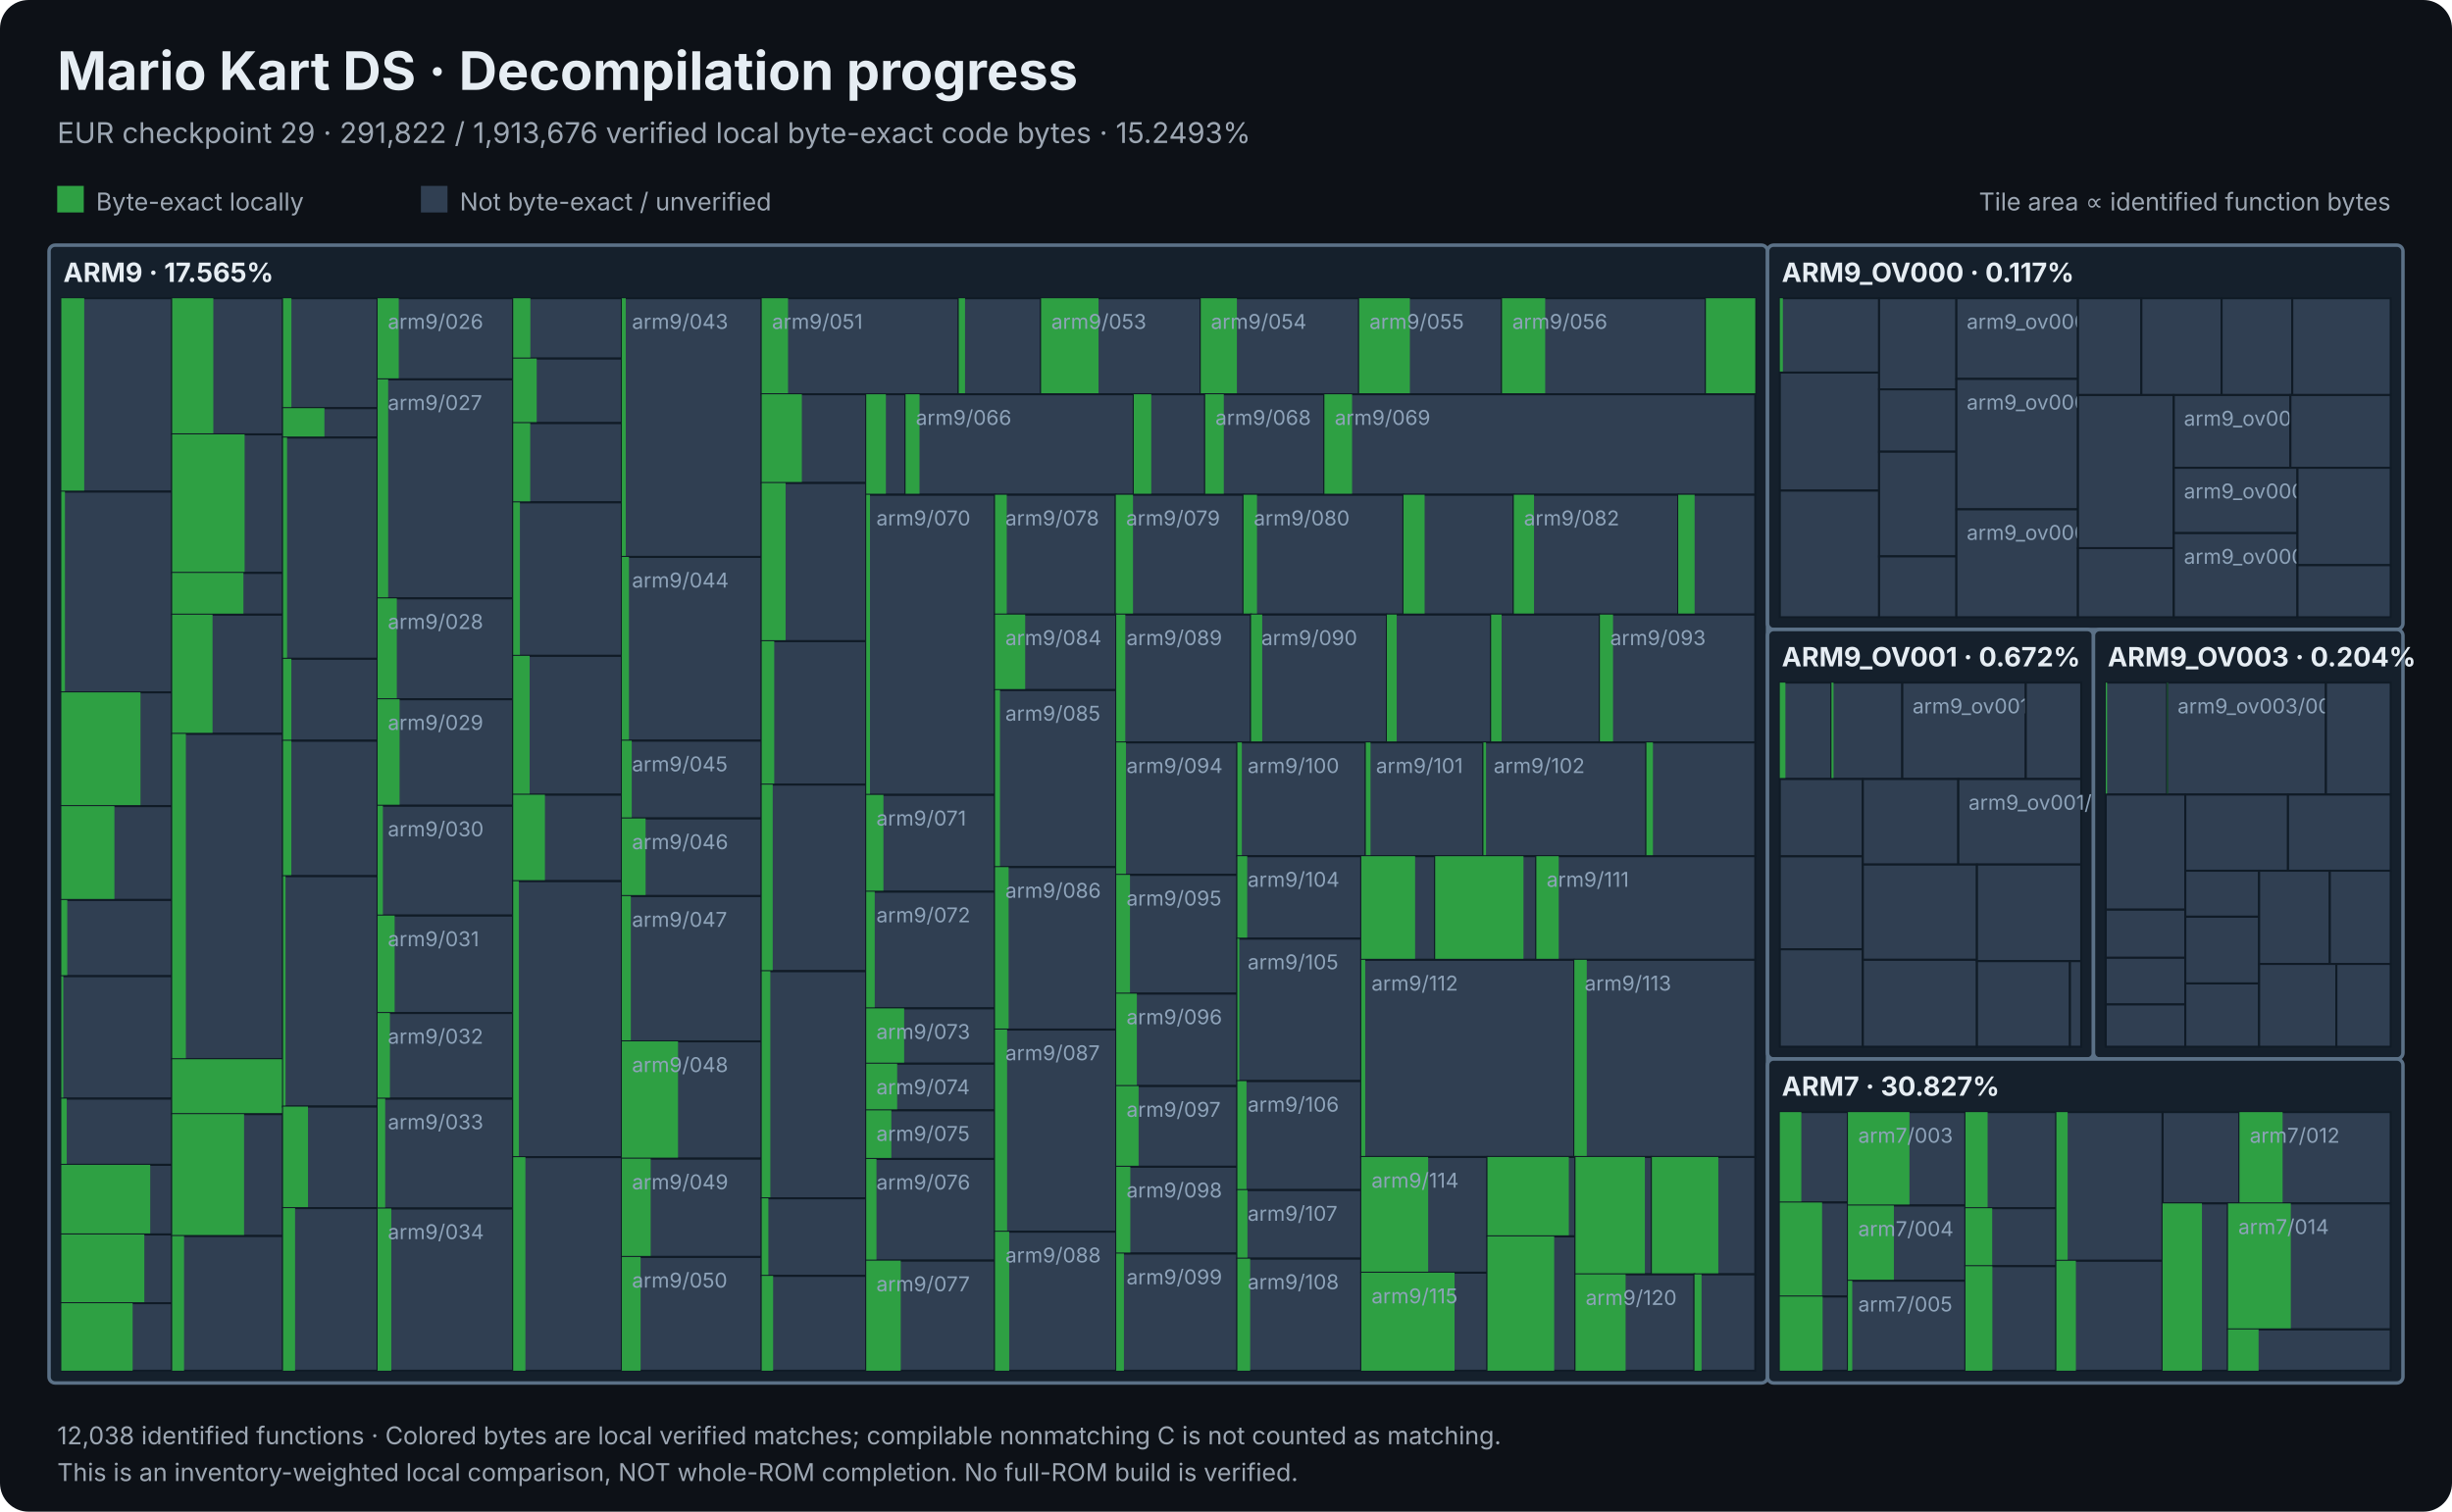
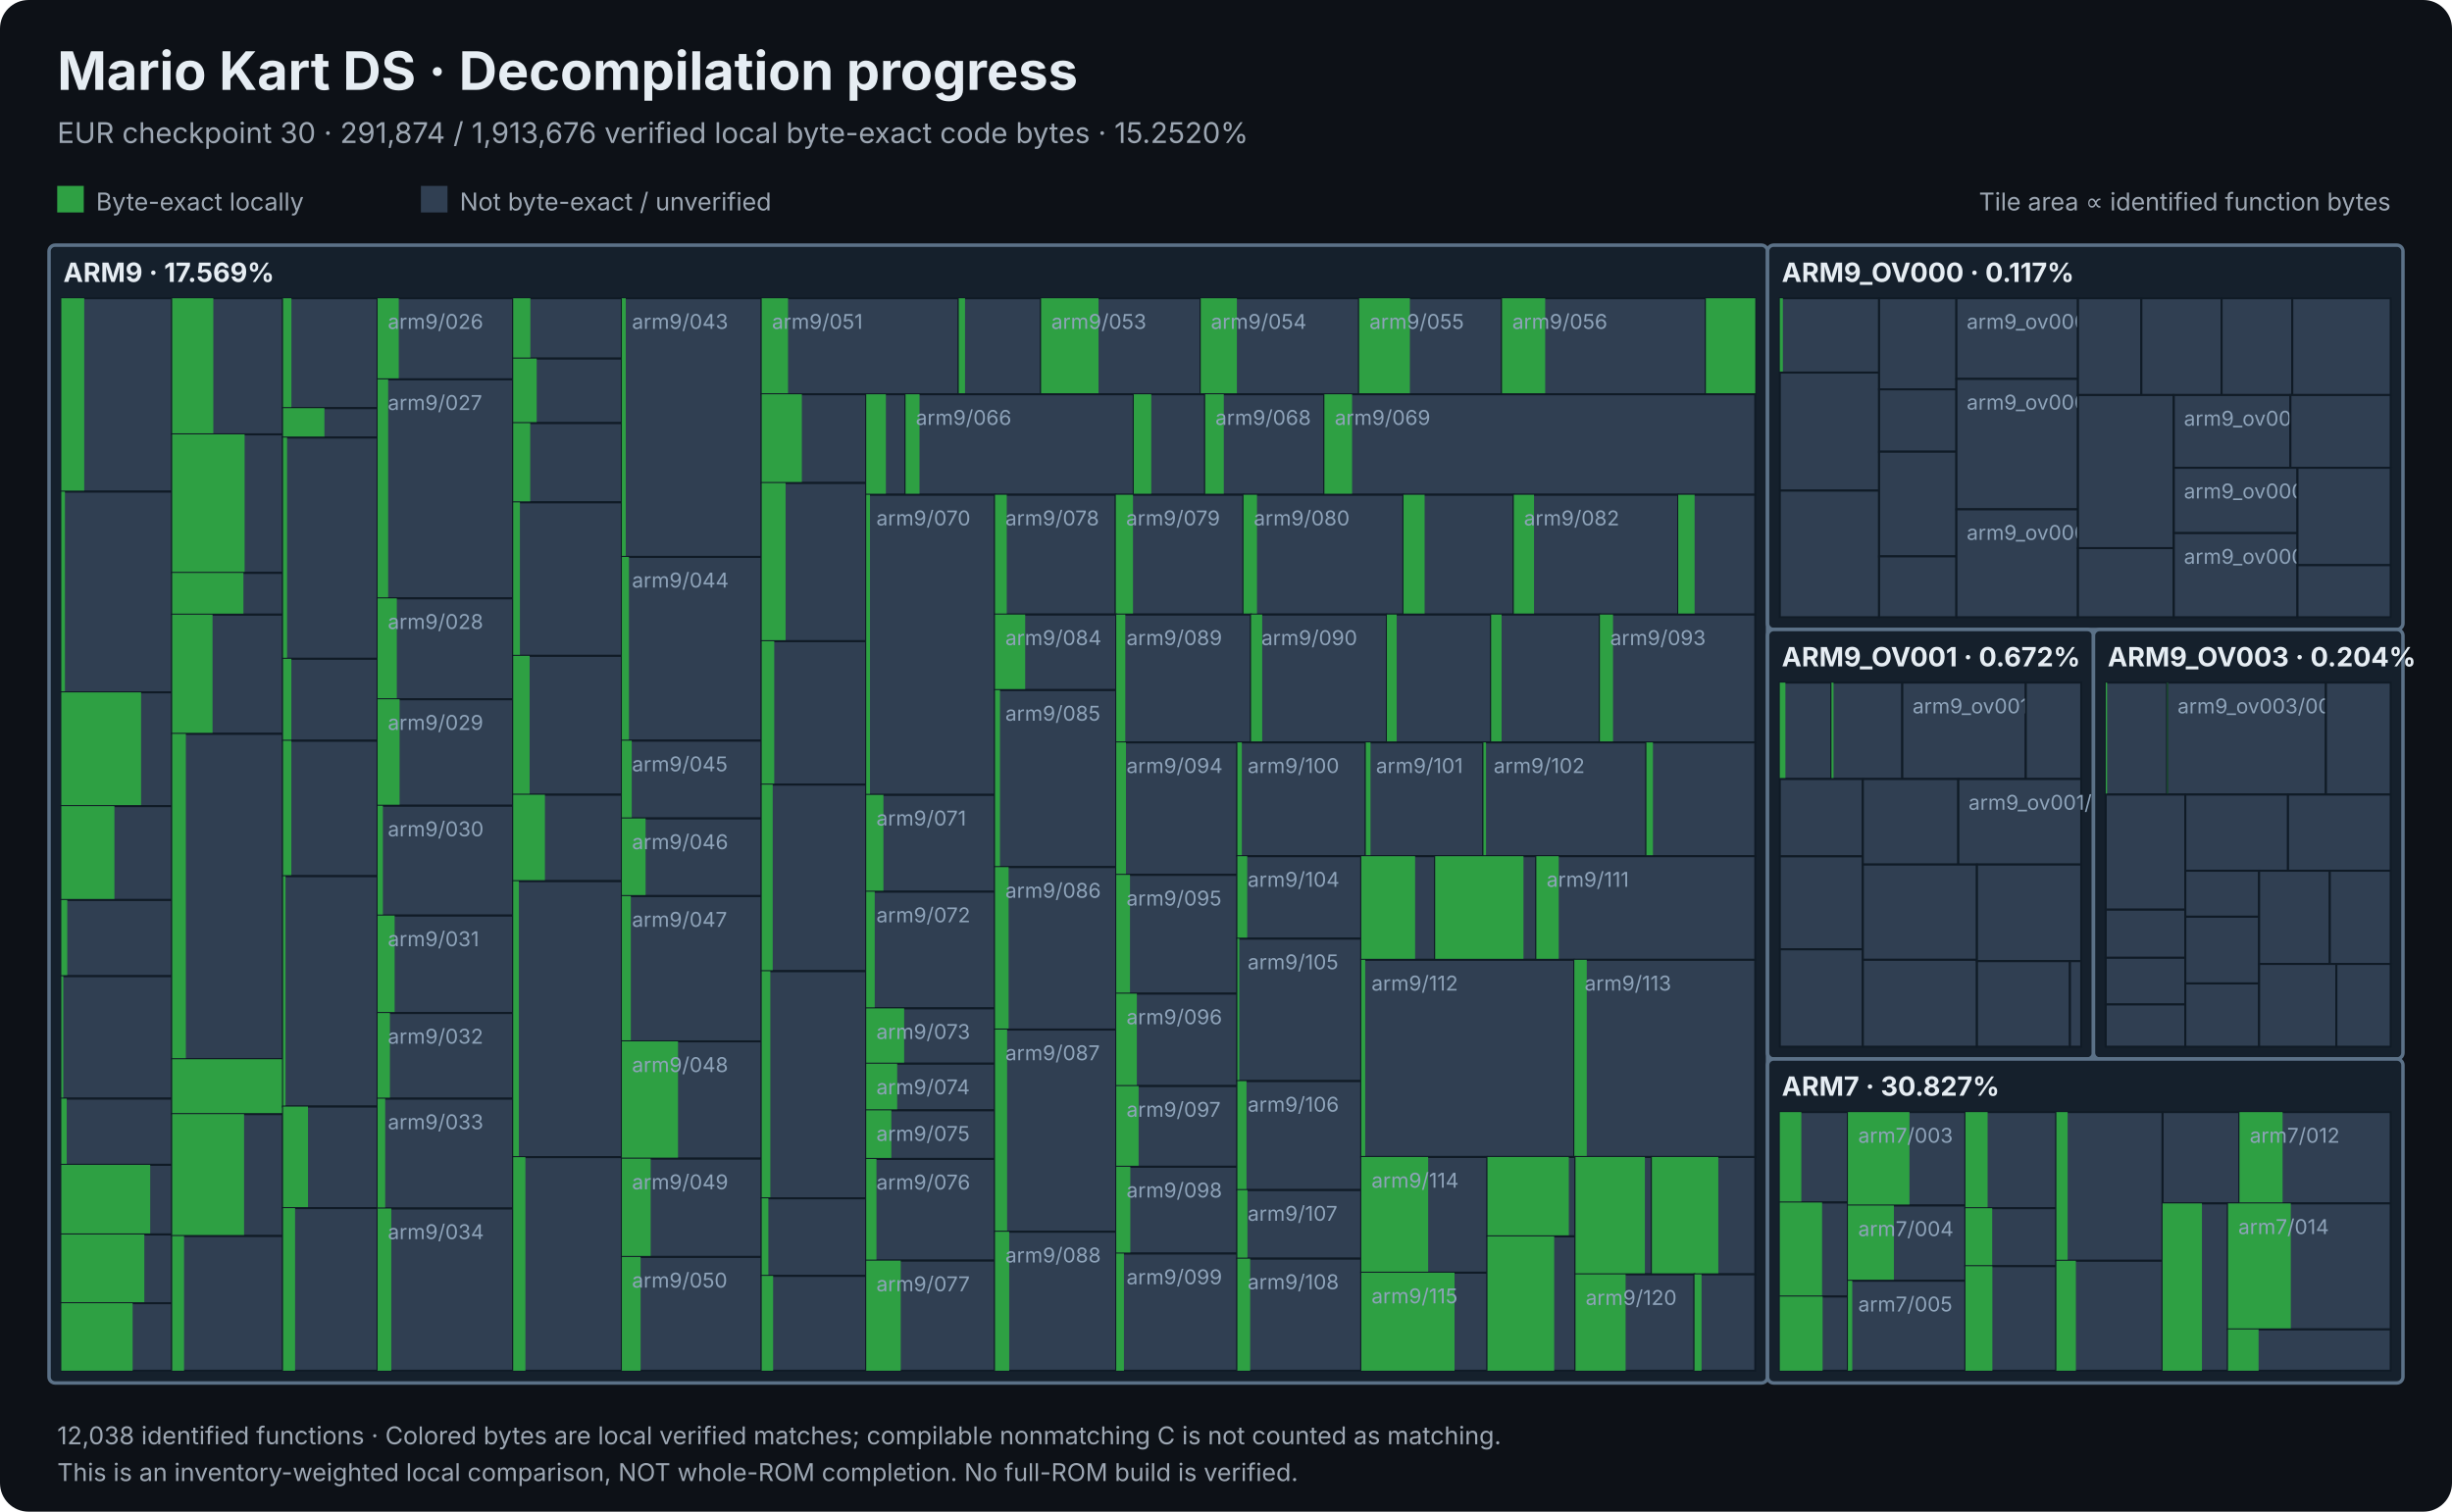
<svg xmlns="http://www.w3.org/2000/svg" viewBox="0 0 1200 740" width="1200" height="740" role="img" aria-label="Mario Kart DS local decompilation progress treemap">
  <rect width="1200" height="740" rx="14" fill="#0d1117" />
  <style>text{font-family:Inter,Segoe UI,Arial,sans-serif}.heading{fill:#e6edf3;font-weight:700}.light{fill:#9da7b3}.module{fill:#e6edf3;font-weight:700}.tile{fill:#8ea3b9;font-size:10px;pointer-events:none}</style>
  <text x="28" y="44" class="heading" font-size="26">Mario Kart DS · Decompilation progress</text>
-   <text x="28" y="70" class="light" font-size="14">EUR checkpoint 29 · 291,822 / 1,913,676 verified local byte-exact code bytes · 15.2493%</text>
+   <text x="28" y="70" class="light" font-size="14">EUR checkpoint 30 · 291,874 / 1,913,676 verified local byte-exact code bytes · 15.2520%</text>
  <rect x="28" y="91" width="13" height="13" fill="#2ea043" />
  <text x="47" y="103" class="light" font-size="12">Byte-exact locally</text>
  <rect x="206" y="91" width="13" height="13" fill="#303f52" />
  <text x="225" y="103" class="light" font-size="12">Not byte-exact / unverified</text>
  <text x="1170" y="103" text-anchor="end" class="light" font-size="12">Tile area ∝ identified function bytes</text>
  <rect x="24.00" y="120.00" width="841.03" height="557.00" rx="3" fill="#15202c" stroke="#5b7187" stroke-width="1.7" />
  <rect x="30.00" y="146.00" width="54.26" height="94.67" fill="#303f52" stroke="#101b26" stroke-width="1" />
  <rect x="30.00" y="146.00" width="11.215" height="94.67" fill="#2ea043" />
  <rect x="30.00" y="240.67" width="54.26" height="98.25" fill="#303f52" stroke="#101b26" stroke-width="1" />
  <rect x="30.00" y="240.67" width="1.788" height="98.25" fill="#2ea043" />
  <rect x="30.00" y="338.93" width="54.26" height="55.70" fill="#303f52" stroke="#101b26" stroke-width="1" />
-   <rect x="30.00" y="338.93" width="38.751" height="55.70" fill="#2ea043" />
+   <rect x="30.00" y="338.93" width="39.042" height="55.70" fill="#2ea043" />
  <rect x="30.00" y="394.62" width="54.26" height="45.95" fill="#303f52" stroke="#101b26" stroke-width="1" />
  <rect x="30.00" y="394.62" width="25.996" height="45.95" fill="#2ea043" />
  <rect x="30.00" y="440.57" width="54.26" height="37.31" fill="#303f52" stroke="#101b26" stroke-width="1" />
  <rect x="30.00" y="440.57" width="2.922" height="37.31" fill="#2ea043" />
  <rect x="30.00" y="477.88" width="54.26" height="59.93" fill="#303f52" stroke="#101b26" stroke-width="1" />
  <rect x="30.00" y="477.88" width="0.977" height="59.93" fill="#2ea043" />
  <rect x="30.00" y="537.81" width="54.26" height="32.41" fill="#303f52" stroke="#101b26" stroke-width="1" />
  <rect x="30.00" y="537.81" width="2.653" height="32.41" fill="#2ea043" />
  <rect x="30.00" y="570.22" width="54.26" height="34.08" fill="#303f52" stroke="#101b26" stroke-width="1" />
  <rect x="30.00" y="570.22" width="43.507" height="34.08" fill="#2ea043" />
  <rect x="30.00" y="604.30" width="54.26" height="33.65" fill="#303f52" stroke="#101b26" stroke-width="1" />
  <rect x="30.00" y="604.30" width="40.627" height="33.65" fill="#2ea043" />
  <rect x="30.00" y="637.95" width="54.26" height="33.05" fill="#303f52" stroke="#101b26" stroke-width="1" />
  <rect x="30.00" y="637.95" width="34.914" height="33.05" fill="#2ea043" />
  <rect x="84.26" y="146.00" width="54.26" height="66.64" fill="#303f52" stroke="#101b26" stroke-width="1" />
  <rect x="84.26" y="146.00" width="20.139" height="66.64" fill="#2ea043" />
  <rect x="84.26" y="212.64" width="54.26" height="67.81" fill="#303f52" stroke="#101b26" stroke-width="1" />
  <rect x="84.26" y="212.64" width="35.448" height="67.81" fill="#2ea043" />
  <rect x="84.26" y="280.45" width="54.26" height="20.44" fill="#303f52" stroke="#101b26" stroke-width="1" />
  <rect x="84.26" y="280.45" width="34.876" height="20.44" fill="#2ea043" />
  <rect x="84.26" y="300.89" width="54.26" height="58.35" fill="#303f52" stroke="#101b26" stroke-width="1" />
  <rect x="84.26" y="300.89" width="19.754" height="58.35" fill="#2ea043" />
  <rect x="84.26" y="359.24" width="54.26" height="159.28" fill="#303f52" stroke="#101b26" stroke-width="1" />
  <rect x="84.26" y="359.24" width="6.689" height="159.28" fill="#2ea043" />
  <rect x="84.26" y="518.52" width="54.26" height="26.87" fill="#303f52" stroke="#101b26" stroke-width="1" />
  <rect x="84.26" y="518.52" width="54.265" height="26.87" fill="#2ea043" />
  <rect x="84.26" y="545.39" width="54.26" height="59.68" fill="#303f52" stroke="#101b26" stroke-width="1" />
  <rect x="84.26" y="545.39" width="35.181" height="59.68" fill="#2ea043" />
  <rect x="84.26" y="605.07" width="54.26" height="65.93" fill="#303f52" stroke="#101b26" stroke-width="1" />
  <rect x="84.26" y="605.07" width="5.803" height="65.93" fill="#2ea043" />
  <rect x="138.52" y="146.00" width="46.28" height="53.80" fill="#303f52" stroke="#101b26" stroke-width="1" />
  <rect x="138.52" y="146.00" width="4.089" height="53.80" fill="#2ea043" />
  <rect x="138.52" y="199.80" width="46.28" height="14.40" fill="#303f52" stroke="#101b26" stroke-width="1" />
  <rect x="138.52" y="199.80" width="20.243" height="14.40" fill="#2ea043" />
  <rect x="138.52" y="214.20" width="46.28" height="108.30" fill="#303f52" stroke="#101b26" stroke-width="1" />
  <rect x="138.52" y="214.20" width="1.968" height="108.30" fill="#2ea043" />
  <rect x="138.52" y="322.50" width="46.28" height="40.12" fill="#303f52" stroke="#101b26" stroke-width="1" />
  <rect x="138.52" y="322.50" width="4.069" height="40.12" fill="#2ea043" />
  <rect x="138.52" y="362.62" width="46.28" height="66.30" fill="#303f52" stroke="#101b26" stroke-width="1" />
  <rect x="138.52" y="362.62" width="4.060" height="66.30" fill="#2ea043" />
  <rect x="138.52" y="428.92" width="46.28" height="112.77" fill="#303f52" stroke="#101b26" stroke-width="1" />
  <rect x="138.52" y="428.92" width="1.227" height="112.77" fill="#2ea043" />
  <rect x="138.52" y="541.70" width="46.28" height="49.72" fill="#303f52" stroke="#101b26" stroke-width="1" />
  <rect x="138.52" y="541.70" width="12.207" height="49.72" fill="#2ea043" />
  <rect x="138.52" y="591.41" width="46.28" height="79.59" fill="#303f52" stroke="#101b26" stroke-width="1" />
  <rect x="138.52" y="591.41" width="5.887" height="79.59" fill="#2ea043" />
  <rect x="184.80" y="146.00" width="66.35" height="39.71" fill="#303f52" stroke="#101b26" stroke-width="1" />
  <rect x="184.80" y="146.00" width="10.340" height="39.71" fill="#2ea043" />
  <text x="189.8" y="161.0" class="tile">arm9/026</text>
  <rect x="184.80" y="185.71" width="66.35" height="107.21" fill="#303f52" stroke="#101b26" stroke-width="1" />
  <rect x="184.80" y="185.71" width="5.161" height="107.21" fill="#2ea043" />
  <text x="189.8" y="200.7" class="tile">arm9/027</text>
  <rect x="184.80" y="292.92" width="66.35" height="49.38" fill="#303f52" stroke="#101b26" stroke-width="1" />
  <rect x="184.80" y="292.92" width="9.400" height="49.38" fill="#2ea043" />
  <text x="189.8" y="307.9" class="tile">arm9/028</text>
  <rect x="184.80" y="342.31" width="66.35" height="52.12" fill="#303f52" stroke="#101b26" stroke-width="1" />
  <rect x="184.80" y="342.31" width="10.746" height="52.12" fill="#2ea043" />
  <text x="189.8" y="357.3" class="tile">arm9/029</text>
  <rect x="184.80" y="394.43" width="66.35" height="53.78" fill="#303f52" stroke="#101b26" stroke-width="1" />
  <rect x="184.80" y="394.43" width="2.584" height="53.78" fill="#2ea043" />
  <text x="189.8" y="409.4" class="tile">arm9/030</text>
  <rect x="184.80" y="448.21" width="66.35" height="47.69" fill="#303f52" stroke="#101b26" stroke-width="1" />
  <rect x="184.80" y="448.21" width="8.335" height="47.69" fill="#2ea043" />
  <text x="189.8" y="463.2" class="tile">arm9/031</text>
  <rect x="184.80" y="495.90" width="66.35" height="41.94" fill="#303f52" stroke="#101b26" stroke-width="1" />
  <rect x="184.80" y="495.90" width="6.017" height="41.94" fill="#2ea043" />
  <text x="189.8" y="510.9" class="tile">arm9/032</text>
  <rect x="184.80" y="537.83" width="66.35" height="53.77" fill="#303f52" stroke="#101b26" stroke-width="1" />
  <rect x="184.80" y="537.83" width="3.708" height="53.77" fill="#2ea043" />
  <text x="189.8" y="552.8" class="tile">arm9/033</text>
  <rect x="184.80" y="591.60" width="66.35" height="79.40" fill="#303f52" stroke="#101b26" stroke-width="1" />
  <rect x="184.80" y="591.60" width="6.701" height="79.40" fill="#2ea043" />
  <text x="189.8" y="606.6" class="tile">arm9/034</text>
  <rect x="251.16" y="146.00" width="53.18" height="29.53" fill="#303f52" stroke="#101b26" stroke-width="1" />
  <rect x="251.16" y="146.00" width="8.396" height="29.53" fill="#2ea043" />
  <rect x="251.16" y="175.53" width="53.18" height="31.60" fill="#303f52" stroke="#101b26" stroke-width="1" />
  <rect x="251.16" y="175.53" width="11.497" height="31.60" fill="#2ea043" />
  <rect x="251.16" y="207.13" width="53.18" height="38.79" fill="#303f52" stroke="#101b26" stroke-width="1" />
  <rect x="251.16" y="207.13" width="8.321" height="38.79" fill="#2ea043" />
  <rect x="251.16" y="245.92" width="53.18" height="75.14" fill="#303f52" stroke="#101b26" stroke-width="1" />
  <rect x="251.16" y="245.92" width="3.284" height="75.14" fill="#2ea043" />
  <rect x="251.16" y="321.06" width="53.18" height="67.98" fill="#303f52" stroke="#101b26" stroke-width="1" />
  <rect x="251.16" y="321.06" width="8.029" height="67.98" fill="#2ea043" />
  <rect x="251.16" y="389.04" width="53.18" height="42.31" fill="#303f52" stroke="#101b26" stroke-width="1" />
  <rect x="251.16" y="389.04" width="15.520" height="42.31" fill="#2ea043" />
  <rect x="251.16" y="431.36" width="53.18" height="135.10" fill="#303f52" stroke="#101b26" stroke-width="1" />
  <rect x="251.16" y="431.36" width="2.776" height="135.10" fill="#2ea043" />
  <rect x="251.16" y="566.45" width="53.18" height="104.55" fill="#303f52" stroke="#101b26" stroke-width="1" />
  <rect x="251.16" y="566.45" width="5.972" height="104.55" fill="#2ea043" />
  <rect x="304.34" y="146.00" width="68.42" height="126.63" fill="#303f52" stroke="#101b26" stroke-width="1" />
  <rect x="304.34" y="146.00" width="1.909" height="126.63" fill="#2ea043" />
  <text x="309.3" y="161.0" class="tile">arm9/043</text>
  <rect x="304.34" y="272.63" width="68.42" height="89.96" fill="#303f52" stroke="#101b26" stroke-width="1" />
  <rect x="304.34" y="272.63" width="3.463" height="89.96" fill="#2ea043" />
  <text x="309.3" y="287.6" class="tile">arm9/044</text>
  <rect x="304.34" y="362.58" width="68.42" height="38.08" fill="#303f52" stroke="#101b26" stroke-width="1" />
  <rect x="304.34" y="362.58" width="4.827" height="38.08" fill="#2ea043" />
  <text x="309.3" y="377.6" class="tile">arm9/045</text>
  <rect x="304.34" y="400.66" width="68.42" height="37.99" fill="#303f52" stroke="#101b26" stroke-width="1" />
  <rect x="304.34" y="400.66" width="11.612" height="37.99" fill="#2ea043" />
  <text x="309.3" y="415.7" class="tile">arm9/046</text>
  <rect x="304.34" y="438.65" width="68.42" height="71.12" fill="#303f52" stroke="#101b26" stroke-width="1" />
  <rect x="304.34" y="438.65" width="4.381" height="71.12" fill="#2ea043" />
  <text x="309.3" y="453.7" class="tile">arm9/047</text>
  <rect x="304.34" y="509.77" width="68.42" height="57.42" fill="#303f52" stroke="#101b26" stroke-width="1" />
  <rect x="304.34" y="509.77" width="27.474" height="57.42" fill="#2ea043" />
  <text x="309.3" y="524.8" class="tile">arm9/048</text>
  <rect x="304.34" y="567.19" width="68.42" height="48.12" fill="#303f52" stroke="#101b26" stroke-width="1" />
  <rect x="304.34" y="567.19" width="14.089" height="48.12" fill="#2ea043" />
  <text x="309.3" y="582.2" class="tile">arm9/049</text>
  <rect x="304.34" y="615.31" width="68.42" height="55.69" fill="#303f52" stroke="#101b26" stroke-width="1" />
  <rect x="304.34" y="615.31" width="9.163" height="55.69" fill="#2ea043" />
  <text x="309.3" y="630.3" class="tile">arm9/050</text>
  <rect x="372.77" y="146.00" width="96.43" height="47.00" fill="#303f52" stroke="#101b26" stroke-width="1" />
  <rect x="372.77" y="146.00" width="12.886" height="47.00" fill="#2ea043" />
  <text x="377.8" y="161.0" class="tile">arm9/051</text>
  <rect x="469.20" y="146.00" width="40.30" height="47.00" fill="#303f52" stroke="#101b26" stroke-width="1" />
  <rect x="469.20" y="146.00" width="3.076" height="47.00" fill="#2ea043" />
  <rect x="509.50" y="146.00" width="78.14" height="47.00" fill="#303f52" stroke="#101b26" stroke-width="1" />
  <rect x="509.50" y="146.00" width="28.105" height="47.00" fill="#2ea043" />
  <text x="514.5" y="161.0" class="tile">arm9/053</text>
  <rect x="587.64" y="146.00" width="77.53" height="47.00" fill="#303f52" stroke="#101b26" stroke-width="1" />
  <rect x="587.64" y="146.00" width="17.685" height="47.00" fill="#2ea043" />
  <text x="592.6" y="161.0" class="tile">arm9/054</text>
  <rect x="665.16" y="146.00" width="69.92" height="47.00" fill="#303f52" stroke="#101b26" stroke-width="1" />
  <rect x="665.16" y="146.00" width="24.817" height="47.00" fill="#2ea043" />
  <text x="670.2" y="161.0" class="tile">arm9/055</text>
  <rect x="735.08" y="146.00" width="99.77" height="47.00" fill="#303f52" stroke="#101b26" stroke-width="1" />
  <rect x="735.08" y="146.00" width="21.132" height="47.00" fill="#2ea043" />
  <text x="740.1" y="161.0" class="tile">arm9/056</text>
  <rect x="834.85" y="146.00" width="24.18" height="47.00" fill="#303f52" stroke="#101b26" stroke-width="1" />
  <rect x="834.85" y="146.00" width="24.181" height="47.00" fill="#2ea043" />
  <rect x="372.77" y="193.00" width="51.16" height="43.45" fill="#303f52" stroke="#101b26" stroke-width="1" />
  <rect x="372.77" y="193.00" width="19.645" height="43.45" fill="#2ea043" />
  <rect x="372.77" y="236.45" width="51.16" height="77.43" fill="#303f52" stroke="#101b26" stroke-width="1" />
  <rect x="372.77" y="236.45" width="11.693" height="77.43" fill="#2ea043" />
  <rect x="372.77" y="313.88" width="51.16" height="70.22" fill="#303f52" stroke="#101b26" stroke-width="1" />
  <rect x="372.77" y="313.88" width="6.140" height="70.22" fill="#2ea043" />
  <rect x="372.77" y="384.09" width="51.16" height="91.33" fill="#303f52" stroke="#101b26" stroke-width="1" />
  <rect x="372.77" y="384.09" width="5.389" height="91.33" fill="#2ea043" />
  <rect x="372.77" y="475.43" width="51.16" height="111.18" fill="#303f52" stroke="#101b26" stroke-width="1" />
  <rect x="372.77" y="475.43" width="4.225" height="111.18" fill="#2ea043" />
  <rect x="372.77" y="586.61" width="51.16" height="37.96" fill="#303f52" stroke="#101b26" stroke-width="1" />
  <rect x="372.77" y="586.61" width="3.266" height="37.96" fill="#2ea043" />
  <rect x="372.77" y="624.57" width="51.16" height="46.43" fill="#303f52" stroke="#101b26" stroke-width="1" />
  <rect x="372.77" y="624.57" width="5.595" height="46.43" fill="#2ea043" />
  <rect x="423.93" y="193.00" width="19.24" height="49.20" fill="#303f52" stroke="#101b26" stroke-width="1" />
  <rect x="423.93" y="193.00" width="9.612" height="49.20" fill="#2ea043" />
  <rect x="443.17" y="193.00" width="111.70" height="49.20" fill="#303f52" stroke="#101b26" stroke-width="1" />
  <rect x="443.17" y="193.00" width="6.826" height="49.20" fill="#2ea043" />
  <text x="448.2" y="208.0" class="tile">arm9/066</text>
  <rect x="554.87" y="193.00" width="34.95" height="49.20" fill="#303f52" stroke="#101b26" stroke-width="1" />
  <rect x="554.87" y="193.00" width="8.548" height="49.20" fill="#2ea043" />
  <rect x="589.82" y="193.00" width="58.33" height="49.20" fill="#303f52" stroke="#101b26" stroke-width="1" />
  <rect x="589.82" y="193.00" width="9.093" height="49.20" fill="#2ea043" />
  <text x="594.8" y="208.0" class="tile">arm9/068</text>
  <rect x="648.15" y="193.00" width="210.88" height="49.20" fill="#303f52" stroke="#101b26" stroke-width="1" />
  <rect x="648.15" y="193.00" width="13.551" height="49.20" fill="#2ea043" />
  <text x="653.2" y="208.0" class="tile">arm9/069</text>
  <rect x="423.93" y="242.20" width="63.03" height="146.92" fill="#303f52" stroke="#101b26" stroke-width="1" />
  <rect x="423.93" y="242.20" width="1.832" height="146.92" fill="#2ea043" />
  <text x="428.9" y="257.2" class="tile">arm9/070</text>
  <rect x="423.93" y="389.12" width="63.03" height="47.39" fill="#303f52" stroke="#101b26" stroke-width="1" />
  <rect x="423.93" y="389.12" width="8.415" height="47.39" fill="#2ea043" />
  <text x="428.9" y="404.1" class="tile">arm9/071</text>
  <rect x="423.93" y="436.51" width="63.03" height="57.12" fill="#303f52" stroke="#101b26" stroke-width="1" />
  <rect x="423.93" y="436.51" width="4.156" height="57.12" fill="#2ea043" />
  <text x="428.9" y="451.5" class="tile">arm9/072</text>
  <rect x="423.93" y="493.63" width="63.03" height="27.06" fill="#303f52" stroke="#101b26" stroke-width="1" />
  <rect x="423.93" y="493.63" width="18.556" height="27.06" fill="#2ea043" />
  <text x="428.9" y="508.6" class="tile">arm9/073</text>
  <rect x="423.93" y="520.70" width="63.03" height="22.84" fill="#303f52" stroke="#101b26" stroke-width="1" />
  <rect x="423.93" y="520.70" width="15.138" height="22.84" fill="#2ea043" />
  <text x="428.9" y="535.7" class="tile">arm9/074</text>
  <rect x="423.93" y="543.54" width="63.03" height="23.80" fill="#303f52" stroke="#101b26" stroke-width="1" />
  <rect x="423.93" y="543.54" width="12.277" height="23.80" fill="#2ea043" />
  <text x="428.9" y="558.5" class="tile">arm9/075</text>
  <rect x="423.93" y="567.34" width="63.03" height="49.77" fill="#303f52" stroke="#101b26" stroke-width="1" />
  <rect x="423.93" y="567.34" width="5.008" height="49.77" fill="#2ea043" />
  <text x="428.9" y="582.3" class="tile">arm9/076</text>
  <rect x="423.93" y="617.11" width="63.03" height="53.89" fill="#303f52" stroke="#101b26" stroke-width="1" />
  <rect x="423.93" y="617.11" width="16.880" height="53.89" fill="#2ea043" />
  <text x="428.9" y="632.1" class="tile">arm9/077</text>
  <rect x="486.96" y="242.20" width="59.11" height="58.65" fill="#303f52" stroke="#101b26" stroke-width="1" />
  <rect x="486.96" y="242.20" width="5.736" height="58.65" fill="#2ea043" />
  <text x="492.0" y="257.2" class="tile">arm9/078</text>
  <rect x="546.07" y="242.20" width="62.50" height="58.65" fill="#303f52" stroke="#101b26" stroke-width="1" />
  <rect x="546.07" y="242.20" width="8.413" height="58.65" fill="#2ea043" />
  <text x="551.1" y="257.2" class="tile">arm9/079</text>
  <rect x="608.57" y="242.20" width="78.28" height="58.65" fill="#303f52" stroke="#101b26" stroke-width="1" />
  <rect x="608.57" y="242.20" width="6.586" height="58.65" fill="#2ea043" />
  <text x="613.6" y="257.2" class="tile">arm9/080</text>
  <rect x="686.85" y="242.20" width="54.00" height="58.65" fill="#303f52" stroke="#101b26" stroke-width="1" />
  <rect x="686.85" y="242.20" width="10.347" height="58.65" fill="#2ea043" />
  <rect x="740.84" y="242.20" width="80.48" height="58.65" fill="#303f52" stroke="#101b26" stroke-width="1" />
  <rect x="740.84" y="242.20" width="9.901" height="58.65" fill="#2ea043" />
  <text x="745.8" y="257.2" class="tile">arm9/082</text>
  <rect x="821.32" y="242.20" width="37.71" height="58.65" fill="#303f52" stroke="#101b26" stroke-width="1" />
  <rect x="821.32" y="242.20" width="8.010" height="58.65" fill="#2ea043" />
  <rect x="486.96" y="300.85" width="59.32" height="36.97" fill="#303f52" stroke="#101b26" stroke-width="1" />
  <rect x="486.96" y="300.85" width="14.762" height="36.97" fill="#2ea043" />
  <text x="492.0" y="315.8" class="tile">arm9/084</text>
  <rect x="486.96" y="337.82" width="59.32" height="86.64" fill="#303f52" stroke="#101b26" stroke-width="1" />
  <rect x="486.96" y="337.82" width="2.416" height="86.64" fill="#2ea043" />
  <text x="492.0" y="352.8" class="tile">arm9/085</text>
  <rect x="486.96" y="424.47" width="59.32" height="79.53" fill="#303f52" stroke="#101b26" stroke-width="1" />
  <rect x="486.96" y="424.47" width="6.643" height="79.53" fill="#2ea043" />
  <text x="492.0" y="439.5" class="tile">arm9/086</text>
  <rect x="486.96" y="504.00" width="59.32" height="98.96" fill="#303f52" stroke="#101b26" stroke-width="1" />
  <rect x="486.96" y="504.00" width="5.912" height="98.96" fill="#2ea043" />
  <text x="492.0" y="519.0" class="tile">arm9/087</text>
  <rect x="486.96" y="602.96" width="59.32" height="68.04" fill="#303f52" stroke="#101b26" stroke-width="1" />
  <rect x="486.96" y="602.96" width="6.941" height="68.04" fill="#2ea043" />
  <text x="492.0" y="618.0" class="tile">arm9/088</text>
  <rect x="546.28" y="300.85" width="65.98" height="62.59" fill="#303f52" stroke="#101b26" stroke-width="1" />
  <rect x="546.28" y="300.85" width="4.440" height="62.59" fill="#2ea043" />
  <text x="551.3" y="315.8" class="tile">arm9/089</text>
  <rect x="612.26" y="300.85" width="66.47" height="62.59" fill="#303f52" stroke="#101b26" stroke-width="1" />
  <rect x="612.26" y="300.85" width="5.455" height="62.59" fill="#2ea043" />
  <text x="617.3" y="315.8" class="tile">arm9/090</text>
  <rect x="678.73" y="300.85" width="51.02" height="62.59" fill="#303f52" stroke="#101b26" stroke-width="1" />
  <rect x="678.73" y="300.85" width="4.798" height="62.59" fill="#2ea043" />
  <rect x="729.75" y="300.85" width="53.24" height="62.59" fill="#303f52" stroke="#101b26" stroke-width="1" />
  <rect x="729.75" y="300.85" width="5.116" height="62.59" fill="#2ea043" />
  <rect x="782.98" y="300.85" width="76.05" height="62.59" fill="#303f52" stroke="#101b26" stroke-width="1" />
  <rect x="782.98" y="300.85" width="6.430" height="62.59" fill="#2ea043" />
  <text x="788.0" y="315.8" class="tile">arm9/093</text>
  <rect x="546.28" y="363.44" width="59.28" height="64.83" fill="#303f52" stroke="#101b26" stroke-width="1" />
  <rect x="546.28" y="363.44" width="4.748" height="64.83" fill="#2ea043" />
  <text x="551.3" y="378.4" class="tile">arm9/094</text>
  <rect x="546.28" y="428.27" width="59.28" height="58.15" fill="#303f52" stroke="#101b26" stroke-width="1" />
  <rect x="546.28" y="428.27" width="6.729" height="58.15" fill="#2ea043" />
  <text x="551.3" y="443.3" class="tile">arm9/095</text>
  <rect x="546.28" y="486.42" width="59.28" height="45.24" fill="#303f52" stroke="#101b26" stroke-width="1" />
  <rect x="546.28" y="486.42" width="10.082" height="45.24" fill="#2ea043" />
  <text x="551.3" y="501.4" class="tile">arm9/096</text>
  <rect x="546.28" y="531.66" width="59.28" height="39.50" fill="#303f52" stroke="#101b26" stroke-width="1" />
  <rect x="546.28" y="531.66" width="10.947" height="39.50" fill="#2ea043" />
  <text x="551.3" y="546.7" class="tile">arm9/097</text>
  <rect x="546.28" y="571.16" width="59.28" height="42.50" fill="#303f52" stroke="#101b26" stroke-width="1" />
  <rect x="546.28" y="571.16" width="6.891" height="42.50" fill="#2ea043" />
  <text x="551.3" y="586.2" class="tile">arm9/098</text>
  <rect x="546.28" y="613.65" width="59.28" height="57.35" fill="#303f52" stroke="#101b26" stroke-width="1" />
  <rect x="546.28" y="613.65" width="3.759" height="57.35" fill="#2ea043" />
  <text x="551.3" y="628.7" class="tile">arm9/099</text>
  <rect x="605.56" y="363.44" width="62.85" height="55.69" fill="#303f52" stroke="#101b26" stroke-width="1" />
  <rect x="605.56" y="363.44" width="2.193" height="55.69" fill="#2ea043" />
  <text x="610.6" y="378.4" class="tile">arm9/100</text>
  <rect x="668.42" y="363.44" width="57.56" height="55.69" fill="#303f52" stroke="#101b26" stroke-width="1" />
  <rect x="668.42" y="363.44" width="2.294" height="55.69" fill="#2ea043" />
  <text x="673.4" y="378.4" class="tile">arm9/101</text>
  <rect x="725.98" y="363.44" width="79.76" height="55.69" fill="#303f52" stroke="#101b26" stroke-width="1" />
  <rect x="725.98" y="363.44" width="1.275" height="55.69" fill="#2ea043" />
  <text x="731.0" y="378.4" class="tile">arm9/102</text>
  <rect x="805.74" y="363.44" width="53.30" height="55.69" fill="#303f52" stroke="#101b26" stroke-width="1" />
  <rect x="805.74" y="363.44" width="3.200" height="55.69" fill="#2ea043" />
  <rect x="605.56" y="419.13" width="60.64" height="40.36" fill="#303f52" stroke="#101b26" stroke-width="1" />
  <rect x="605.56" y="419.13" width="4.817" height="40.36" fill="#2ea043" />
  <text x="610.6" y="434.1" class="tile">arm9/104</text>
  <rect x="605.56" y="459.49" width="60.64" height="69.74" fill="#303f52" stroke="#101b26" stroke-width="1" />
  <rect x="605.56" y="459.49" width="0.938" height="69.74" fill="#2ea043" />
  <text x="610.6" y="474.5" class="tile">arm9/105</text>
  <rect x="605.56" y="529.23" width="60.64" height="53.35" fill="#303f52" stroke="#101b26" stroke-width="1" />
  <rect x="605.56" y="529.23" width="4.473" height="53.35" fill="#2ea043" />
  <text x="610.6" y="544.2" class="tile">arm9/106</text>
  <rect x="605.56" y="582.58" width="60.64" height="33.57" fill="#303f52" stroke="#101b26" stroke-width="1" />
  <rect x="605.56" y="582.58" width="4.938" height="33.57" fill="#2ea043" />
  <text x="610.6" y="597.6" class="tile">arm9/107</text>
  <rect x="605.56" y="616.15" width="60.64" height="54.85" fill="#303f52" stroke="#101b26" stroke-width="1" />
  <rect x="605.56" y="616.15" width="6.259" height="54.85" fill="#2ea043" />
  <text x="610.6" y="631.1" class="tile">arm9/108</text>
  <rect x="666.21" y="419.13" width="36.16" height="50.72" fill="#303f52" stroke="#101b26" stroke-width="1" />
  <rect x="666.21" y="419.13" width="26.335" height="50.72" fill="#2ea043" />
  <rect x="702.37" y="419.13" width="49.50" height="50.72" fill="#303f52" stroke="#101b26" stroke-width="1" />
  <rect x="702.37" y="419.13" width="43.213" height="50.72" fill="#2ea043" />
  <rect x="751.87" y="419.13" width="107.17" height="50.72" fill="#303f52" stroke="#101b26" stroke-width="1" />
  <rect x="751.87" y="419.13" width="10.957" height="50.72" fill="#2ea043" />
  <text x="756.9" y="434.1" class="tile">arm9/111</text>
  <rect x="666.21" y="469.86" width="104.26" height="96.52" fill="#303f52" stroke="#101b26" stroke-width="1" />
  <rect x="666.21" y="469.86" width="1.924" height="96.52" fill="#2ea043" />
  <text x="671.2" y="484.9" class="tile">arm9/112</text>
  <rect x="770.47" y="469.86" width="88.56" height="96.52" fill="#303f52" stroke="#101b26" stroke-width="1" />
  <rect x="770.47" y="469.86" width="6.081" height="96.52" fill="#2ea043" />
  <text x="775.5" y="484.9" class="tile">arm9/113</text>
  <rect x="666.21" y="566.38" width="61.76" height="56.64" fill="#303f52" stroke="#101b26" stroke-width="1" />
  <rect x="666.21" y="566.38" width="32.716" height="56.64" fill="#2ea043" />
  <text x="671.2" y="581.4" class="tile">arm9/114</text>
  <rect x="666.21" y="623.02" width="61.76" height="47.98" fill="#303f52" stroke="#101b26" stroke-width="1" />
  <rect x="666.21" y="623.02" width="45.630" height="47.98" fill="#2ea043" />
  <text x="671.2" y="638.0" class="tile">arm9/115</text>
  <rect x="727.96" y="566.38" width="43.08" height="38.85" fill="#303f52" stroke="#101b26" stroke-width="1" />
  <rect x="727.96" y="566.38" width="39.810" height="38.85" fill="#2ea043" />
  <rect x="727.96" y="605.23" width="43.08" height="65.77" fill="#303f52" stroke="#101b26" stroke-width="1" />
  <rect x="727.96" y="605.23" width="32.643" height="65.77" fill="#2ea043" />
  <rect x="771.05" y="566.38" width="37.37" height="57.45" fill="#303f52" stroke="#101b26" stroke-width="1" />
  <rect x="771.05" y="566.38" width="33.946" height="57.45" fill="#2ea043" />
  <rect x="808.42" y="566.38" width="50.62" height="57.45" fill="#303f52" stroke="#101b26" stroke-width="1" />
  <rect x="808.42" y="566.38" width="32.515" height="57.45" fill="#2ea043" />
  <rect x="771.05" y="623.83" width="58.23" height="47.17" fill="#303f52" stroke="#101b26" stroke-width="1" />
  <rect x="771.05" y="623.83" width="24.515" height="47.17" fill="#2ea043" />
  <text x="776.0" y="638.8" class="tile">arm9/120</text>
  <rect x="829.28" y="623.83" width="29.76" height="47.17" fill="#303f52" stroke="#101b26" stroke-width="1" />
  <rect x="829.28" y="623.83" width="3.447" height="47.17" fill="#2ea043" />
-   <text x="31.0" y="138.0" class="module" font-size="13">ARM9 · 17.565%</text>
+   <text x="31.0" y="138.0" class="module" font-size="13">ARM9 · 17.569%</text>
  <rect x="865.03" y="120.00" width="310.97" height="188.15" rx="3" fill="#15202c" stroke="#5b7187" stroke-width="1.7" />
  <rect x="871.03" y="146.00" width="48.58" height="36.39" fill="#303f52" stroke="#101b26" stroke-width="1" />
  <rect x="871.03" y="146.00" width="1.500" height="36.39" fill="#2ea043" />
  <rect x="871.03" y="182.39" width="48.58" height="57.78" fill="#303f52" stroke="#101b26" stroke-width="1" />
  <rect x="871.03" y="240.17" width="48.58" height="61.99" fill="#303f52" stroke="#101b26" stroke-width="1" />
  <rect x="919.62" y="146.00" width="37.84" height="44.59" fill="#303f52" stroke="#101b26" stroke-width="1" />
  <rect x="919.62" y="190.59" width="37.84" height="30.53" fill="#303f52" stroke="#101b26" stroke-width="1" />
  <rect x="919.62" y="221.12" width="37.84" height="51.24" fill="#303f52" stroke="#101b26" stroke-width="1" />
  <rect x="919.62" y="272.36" width="37.84" height="29.80" fill="#303f52" stroke="#101b26" stroke-width="1" />
  <rect x="957.45" y="146.00" width="59.50" height="39.50" fill="#303f52" stroke="#101b26" stroke-width="1" />
  <text x="962.5" y="161.0" class="tile">arm9_ov000/007</text>
  <rect x="957.45" y="185.50" width="59.50" height="63.84" fill="#303f52" stroke="#101b26" stroke-width="1" />
  <text x="962.5" y="200.5" class="tile">arm9_ov000/008</text>
  <rect x="957.45" y="249.34" width="59.50" height="52.81" fill="#303f52" stroke="#101b26" stroke-width="1" />
  <text x="962.5" y="264.3" class="tile">arm9_ov000/009</text>
  <rect x="1016.95" y="146.00" width="31.01" height="47.38" fill="#303f52" stroke="#101b26" stroke-width="1" />
  <rect x="1047.97" y="146.00" width="39.28" height="47.38" fill="#303f52" stroke="#101b26" stroke-width="1" />
  <rect x="1087.25" y="146.00" width="34.58" height="47.38" fill="#303f52" stroke="#101b26" stroke-width="1" />
  <rect x="1121.83" y="146.00" width="48.17" height="47.38" fill="#303f52" stroke="#101b26" stroke-width="1" />
  <rect x="1016.95" y="193.38" width="46.88" height="74.94" fill="#303f52" stroke="#101b26" stroke-width="1" />
  <rect x="1016.95" y="268.32" width="46.88" height="33.84" fill="#303f52" stroke="#101b26" stroke-width="1" />
  <rect x="1063.84" y="193.38" width="57.08" height="35.62" fill="#303f52" stroke="#101b26" stroke-width="1" />
  <text x="1068.8" y="208.4" class="tile">arm9_ov000/016</text>
  <rect x="1120.92" y="193.38" width="49.08" height="35.62" fill="#303f52" stroke="#101b26" stroke-width="1" />
  <rect x="1063.84" y="229.00" width="60.54" height="31.98" fill="#303f52" stroke="#101b26" stroke-width="1" />
  <text x="1068.8" y="244.0" class="tile">arm9_ov000/018</text>
  <rect x="1063.84" y="260.98" width="60.54" height="41.17" fill="#303f52" stroke="#101b26" stroke-width="1" />
  <text x="1068.8" y="276.0" class="tile">arm9_ov000/019</text>
  <rect x="1124.38" y="229.00" width="45.62" height="47.67" fill="#303f52" stroke="#101b26" stroke-width="1" />
  <rect x="1124.38" y="276.67" width="45.62" height="25.49" fill="#303f52" stroke="#101b26" stroke-width="1" />
  <text x="872.0" y="138.0" class="module" font-size="13">ARM9_OV000 · 0.117%</text>
  <rect x="865.03" y="308.15" width="159.50" height="210.24" rx="3" fill="#15202c" stroke="#5b7187" stroke-width="1.7" />
  <rect x="871.03" y="334.15" width="25.28" height="47.20" fill="#303f52" stroke="#101b26" stroke-width="1" />
  <rect x="871.03" y="334.15" width="2.740" height="47.20" fill="#2ea043" />
  <rect x="896.31" y="334.15" width="34.67" height="47.20" fill="#303f52" stroke="#101b26" stroke-width="1" />
  <rect x="896.31" y="334.15" width="1.003" height="47.20" fill="#2ea043" />
  <rect x="930.98" y="334.15" width="60.43" height="47.20" fill="#303f52" stroke="#101b26" stroke-width="1" />
  <text x="936.0" y="349.2" class="tile">arm9_ov001/002</text>
  <rect x="991.41" y="334.15" width="27.13" height="47.20" fill="#303f52" stroke="#101b26" stroke-width="1" />
  <rect x="871.03" y="381.35" width="40.64" height="37.85" fill="#303f52" stroke="#101b26" stroke-width="1" />
  <rect x="871.03" y="419.21" width="40.64" height="45.51" fill="#303f52" stroke="#101b26" stroke-width="1" />
  <rect x="871.03" y="464.72" width="40.64" height="47.67" fill="#303f52" stroke="#101b26" stroke-width="1" />
  <rect x="911.67" y="381.35" width="46.71" height="41.87" fill="#303f52" stroke="#101b26" stroke-width="1" />
  <rect x="958.39" y="381.35" width="60.15" height="41.87" fill="#303f52" stroke="#101b26" stroke-width="1" />
  <text x="963.4" y="396.4" class="tile">arm9_ov001/008</text>
  <rect x="911.67" y="423.22" width="55.83" height="46.63" fill="#303f52" stroke="#101b26" stroke-width="1" />
  <rect x="911.67" y="469.85" width="55.83" height="42.54" fill="#303f52" stroke="#101b26" stroke-width="1" />
  <rect x="967.51" y="423.22" width="51.03" height="47.28" fill="#303f52" stroke="#101b26" stroke-width="1" />
  <rect x="967.51" y="470.50" width="45.52" height="41.89" fill="#303f52" stroke="#101b26" stroke-width="1" />
  <rect x="1013.03" y="470.50" width="5.51" height="41.89" fill="#303f52" stroke="#101b26" stroke-width="1" />
  <text x="872.0" y="326.2" class="module" font-size="13">ARM9_OV001 · 0.672%</text>
  <rect x="1024.54" y="308.15" width="151.46" height="210.24" rx="3" fill="#15202c" stroke="#5b7187" stroke-width="1.7" />
  <rect x="1030.54" y="334.15" width="30.12" height="54.80" fill="#303f52" stroke="#101b26" stroke-width="1" />
  <rect x="1030.54" y="334.15" width="0.659" height="54.80" fill="#2ea043" />
  <rect x="1060.66" y="334.15" width="77.64" height="54.80" fill="#303f52" stroke="#101b26" stroke-width="1" />
  <rect x="1060.66" y="334.15" width="0.267" height="54.80" fill="#2ea043" />
  <text x="1065.7" y="349.2" class="tile">arm9_ov003/001</text>
  <rect x="1138.30" y="334.15" width="31.70" height="54.80" fill="#303f52" stroke="#101b26" stroke-width="1" />
  <rect x="1030.54" y="388.96" width="38.95" height="56.35" fill="#303f52" stroke="#101b26" stroke-width="1" />
  <rect x="1030.54" y="445.31" width="38.95" height="23.56" fill="#303f52" stroke="#101b26" stroke-width="1" />
  <rect x="1030.54" y="468.87" width="38.95" height="22.85" fill="#303f52" stroke="#101b26" stroke-width="1" />
  <rect x="1030.54" y="491.71" width="38.95" height="20.68" fill="#303f52" stroke="#101b26" stroke-width="1" />
  <rect x="1069.49" y="388.96" width="50.25" height="37.29" fill="#303f52" stroke="#101b26" stroke-width="1" />
  <rect x="1119.74" y="388.96" width="50.26" height="37.29" fill="#303f52" stroke="#101b26" stroke-width="1" />
  <rect x="1069.49" y="426.24" width="36.11" height="22.51" fill="#303f52" stroke="#101b26" stroke-width="1" />
  <rect x="1069.49" y="448.76" width="36.11" height="32.66" fill="#303f52" stroke="#101b26" stroke-width="1" />
  <rect x="1069.49" y="481.42" width="36.11" height="30.98" fill="#303f52" stroke="#101b26" stroke-width="1" />
  <rect x="1105.60" y="426.24" width="34.60" height="45.64" fill="#303f52" stroke="#101b26" stroke-width="1" />
  <rect x="1140.20" y="426.24" width="29.80" height="45.64" fill="#303f52" stroke="#101b26" stroke-width="1" />
  <rect x="1105.60" y="471.88" width="37.81" height="40.52" fill="#303f52" stroke="#101b26" stroke-width="1" />
  <rect x="1143.41" y="471.88" width="26.59" height="40.52" fill="#303f52" stroke="#101b26" stroke-width="1" />
  <text x="1031.5" y="326.2" class="module" font-size="13">ARM9_OV003 · 0.204%</text>
  <rect x="865.03" y="518.40" width="310.97" height="158.60" rx="3" fill="#15202c" stroke="#5b7187" stroke-width="1.7" />
  <rect x="871.03" y="544.40" width="33.32" height="44.26" fill="#303f52" stroke="#101b26" stroke-width="1" />
  <rect x="871.03" y="544.40" width="10.535" height="44.26" fill="#2ea043" />
  <rect x="871.03" y="588.66" width="33.32" height="46.02" fill="#303f52" stroke="#101b26" stroke-width="1" />
  <rect x="871.03" y="588.66" width="20.688" height="46.02" fill="#2ea043" />
  <rect x="871.03" y="634.68" width="33.32" height="36.32" fill="#303f52" stroke="#101b26" stroke-width="1" />
  <rect x="871.03" y="634.68" width="20.941" height="36.32" fill="#2ea043" />
  <rect x="904.36" y="544.40" width="57.52" height="45.74" fill="#303f52" stroke="#101b26" stroke-width="1" />
  <rect x="904.36" y="544.40" width="30.110" height="45.74" fill="#2ea043" />
  <text x="909.4" y="559.4" class="tile">arm7/003</text>
  <rect x="904.36" y="590.13" width="57.52" height="36.83" fill="#303f52" stroke="#101b26" stroke-width="1" />
  <rect x="904.36" y="590.13" width="22.499" height="36.83" fill="#2ea043" />
  <text x="909.4" y="605.1" class="tile">arm7/004</text>
  <rect x="904.36" y="626.96" width="57.52" height="44.04" fill="#303f52" stroke="#101b26" stroke-width="1" />
  <rect x="904.36" y="626.96" width="2.127" height="44.04" fill="#2ea043" />
  <text x="909.4" y="642.0" class="tile">arm7/005</text>
  <rect x="961.88" y="544.40" width="44.50" height="47.05" fill="#303f52" stroke="#101b26" stroke-width="1" />
  <rect x="961.88" y="544.40" width="10.850" height="47.05" fill="#2ea043" />
  <rect x="961.88" y="591.45" width="44.50" height="28.38" fill="#303f52" stroke="#101b26" stroke-width="1" />
  <rect x="961.88" y="591.45" width="13.091" height="28.38" fill="#2ea043" />
  <rect x="961.88" y="619.83" width="44.50" height="51.17" fill="#303f52" stroke="#101b26" stroke-width="1" />
  <rect x="961.88" y="619.83" width="13.176" height="51.17" fill="#2ea043" />
  <rect x="1006.38" y="544.40" width="51.98" height="72.79" fill="#303f52" stroke="#101b26" stroke-width="1" />
  <rect x="1006.38" y="544.40" width="5.501" height="72.79" fill="#2ea043" />
  <rect x="1006.38" y="617.18" width="51.98" height="53.82" fill="#303f52" stroke="#101b26" stroke-width="1" />
  <rect x="1006.38" y="617.18" width="9.544" height="53.82" fill="#2ea043" />
  <rect x="1058.36" y="544.40" width="37.62" height="44.71" fill="#303f52" stroke="#101b26" stroke-width="1" />
  <rect x="1095.98" y="544.40" width="74.02" height="44.71" fill="#303f52" stroke="#101b26" stroke-width="1" />
  <rect x="1095.98" y="544.40" width="21.113" height="44.71" fill="#2ea043" />
  <text x="1101.0" y="559.4" class="tile">arm7/012</text>
  <rect x="1058.36" y="589.10" width="32.02" height="81.90" fill="#303f52" stroke="#101b26" stroke-width="1" />
  <rect x="1058.36" y="589.10" width="19.267" height="81.90" fill="#2ea043" />
  <rect x="1090.38" y="589.10" width="79.62" height="61.68" fill="#303f52" stroke="#101b26" stroke-width="1" />
  <rect x="1090.38" y="589.10" width="30.722" height="61.68" fill="#2ea043" />
  <text x="1095.4" y="604.1" class="tile">arm7/014</text>
  <rect x="1090.38" y="650.78" width="79.62" height="20.22" fill="#303f52" stroke="#101b26" stroke-width="1" />
  <rect x="1090.38" y="650.78" width="14.967" height="20.22" fill="#2ea043" />
  <text x="872.0" y="536.4" class="module" font-size="13">ARM7 · 30.827%</text>
  <text x="28" y="707" class="light" font-size="12">12,038 identified functions · Colored bytes are local verified matches; compilable nonmatching C is not counted as matching.</text>
  <text x="28" y="725" class="light" font-size="12">This is an inventory-weighted local comparison, NOT whole-ROM completion. No full-ROM build is verified.</text>
</svg>
